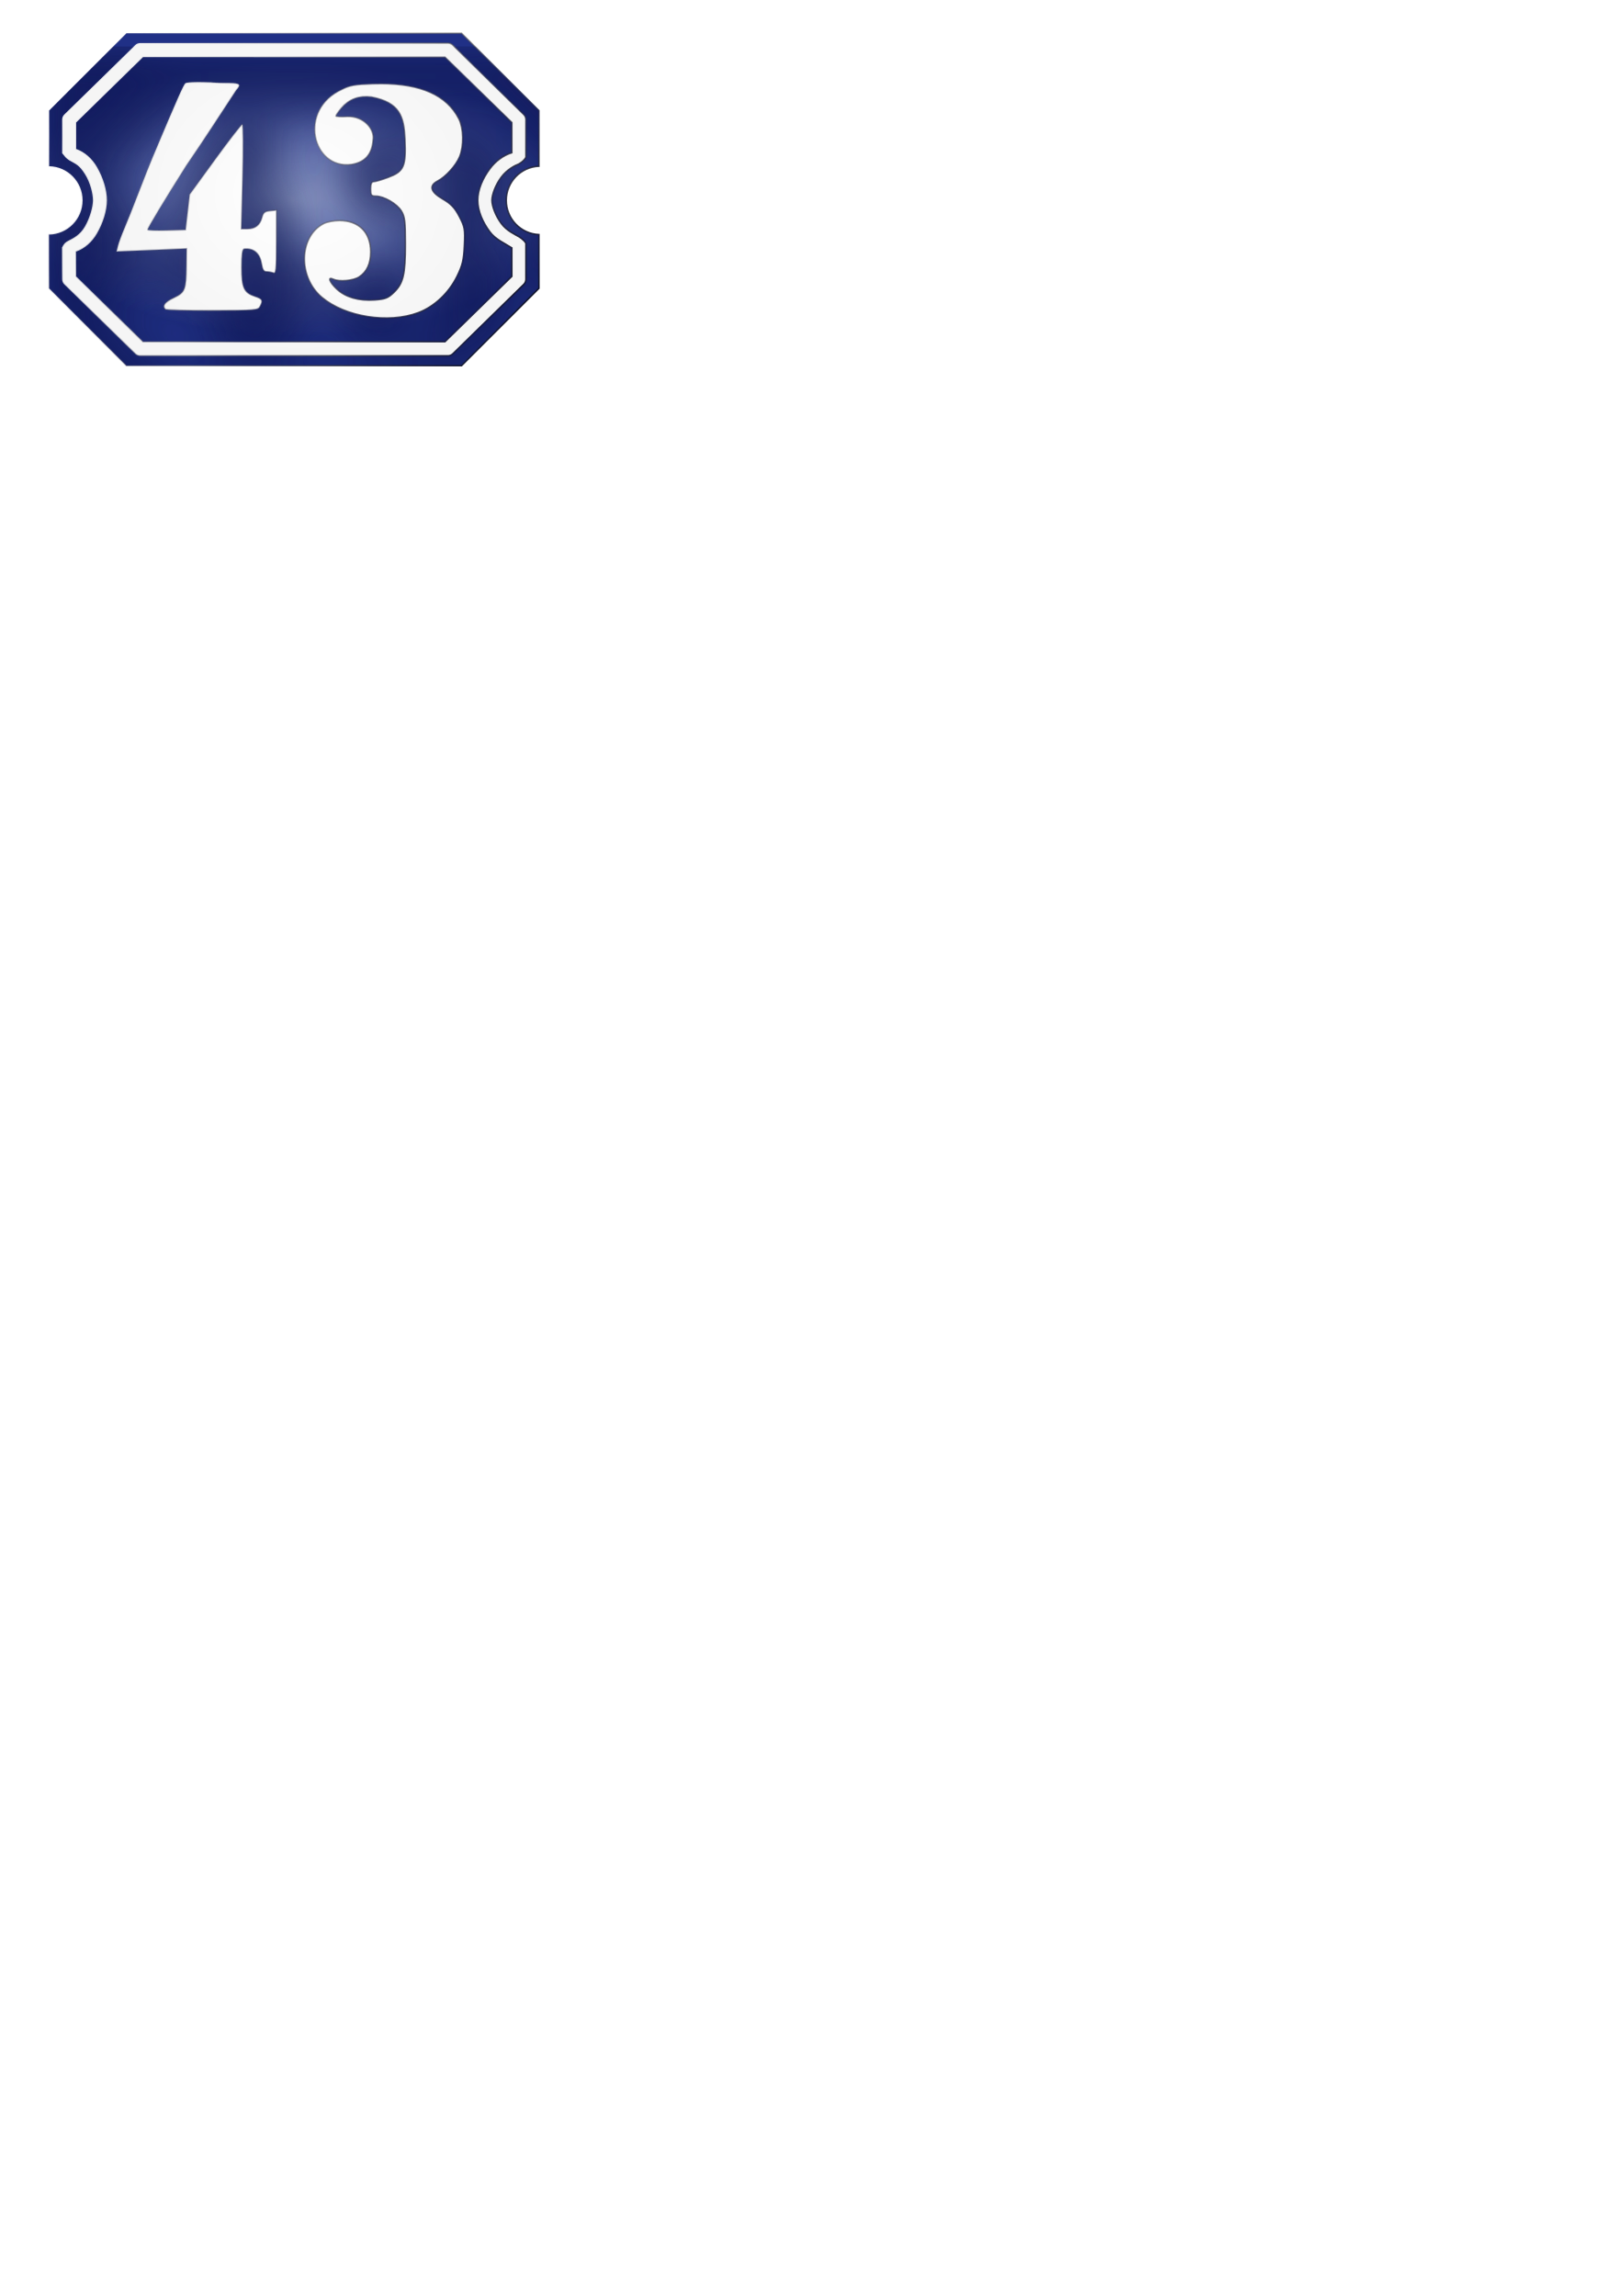
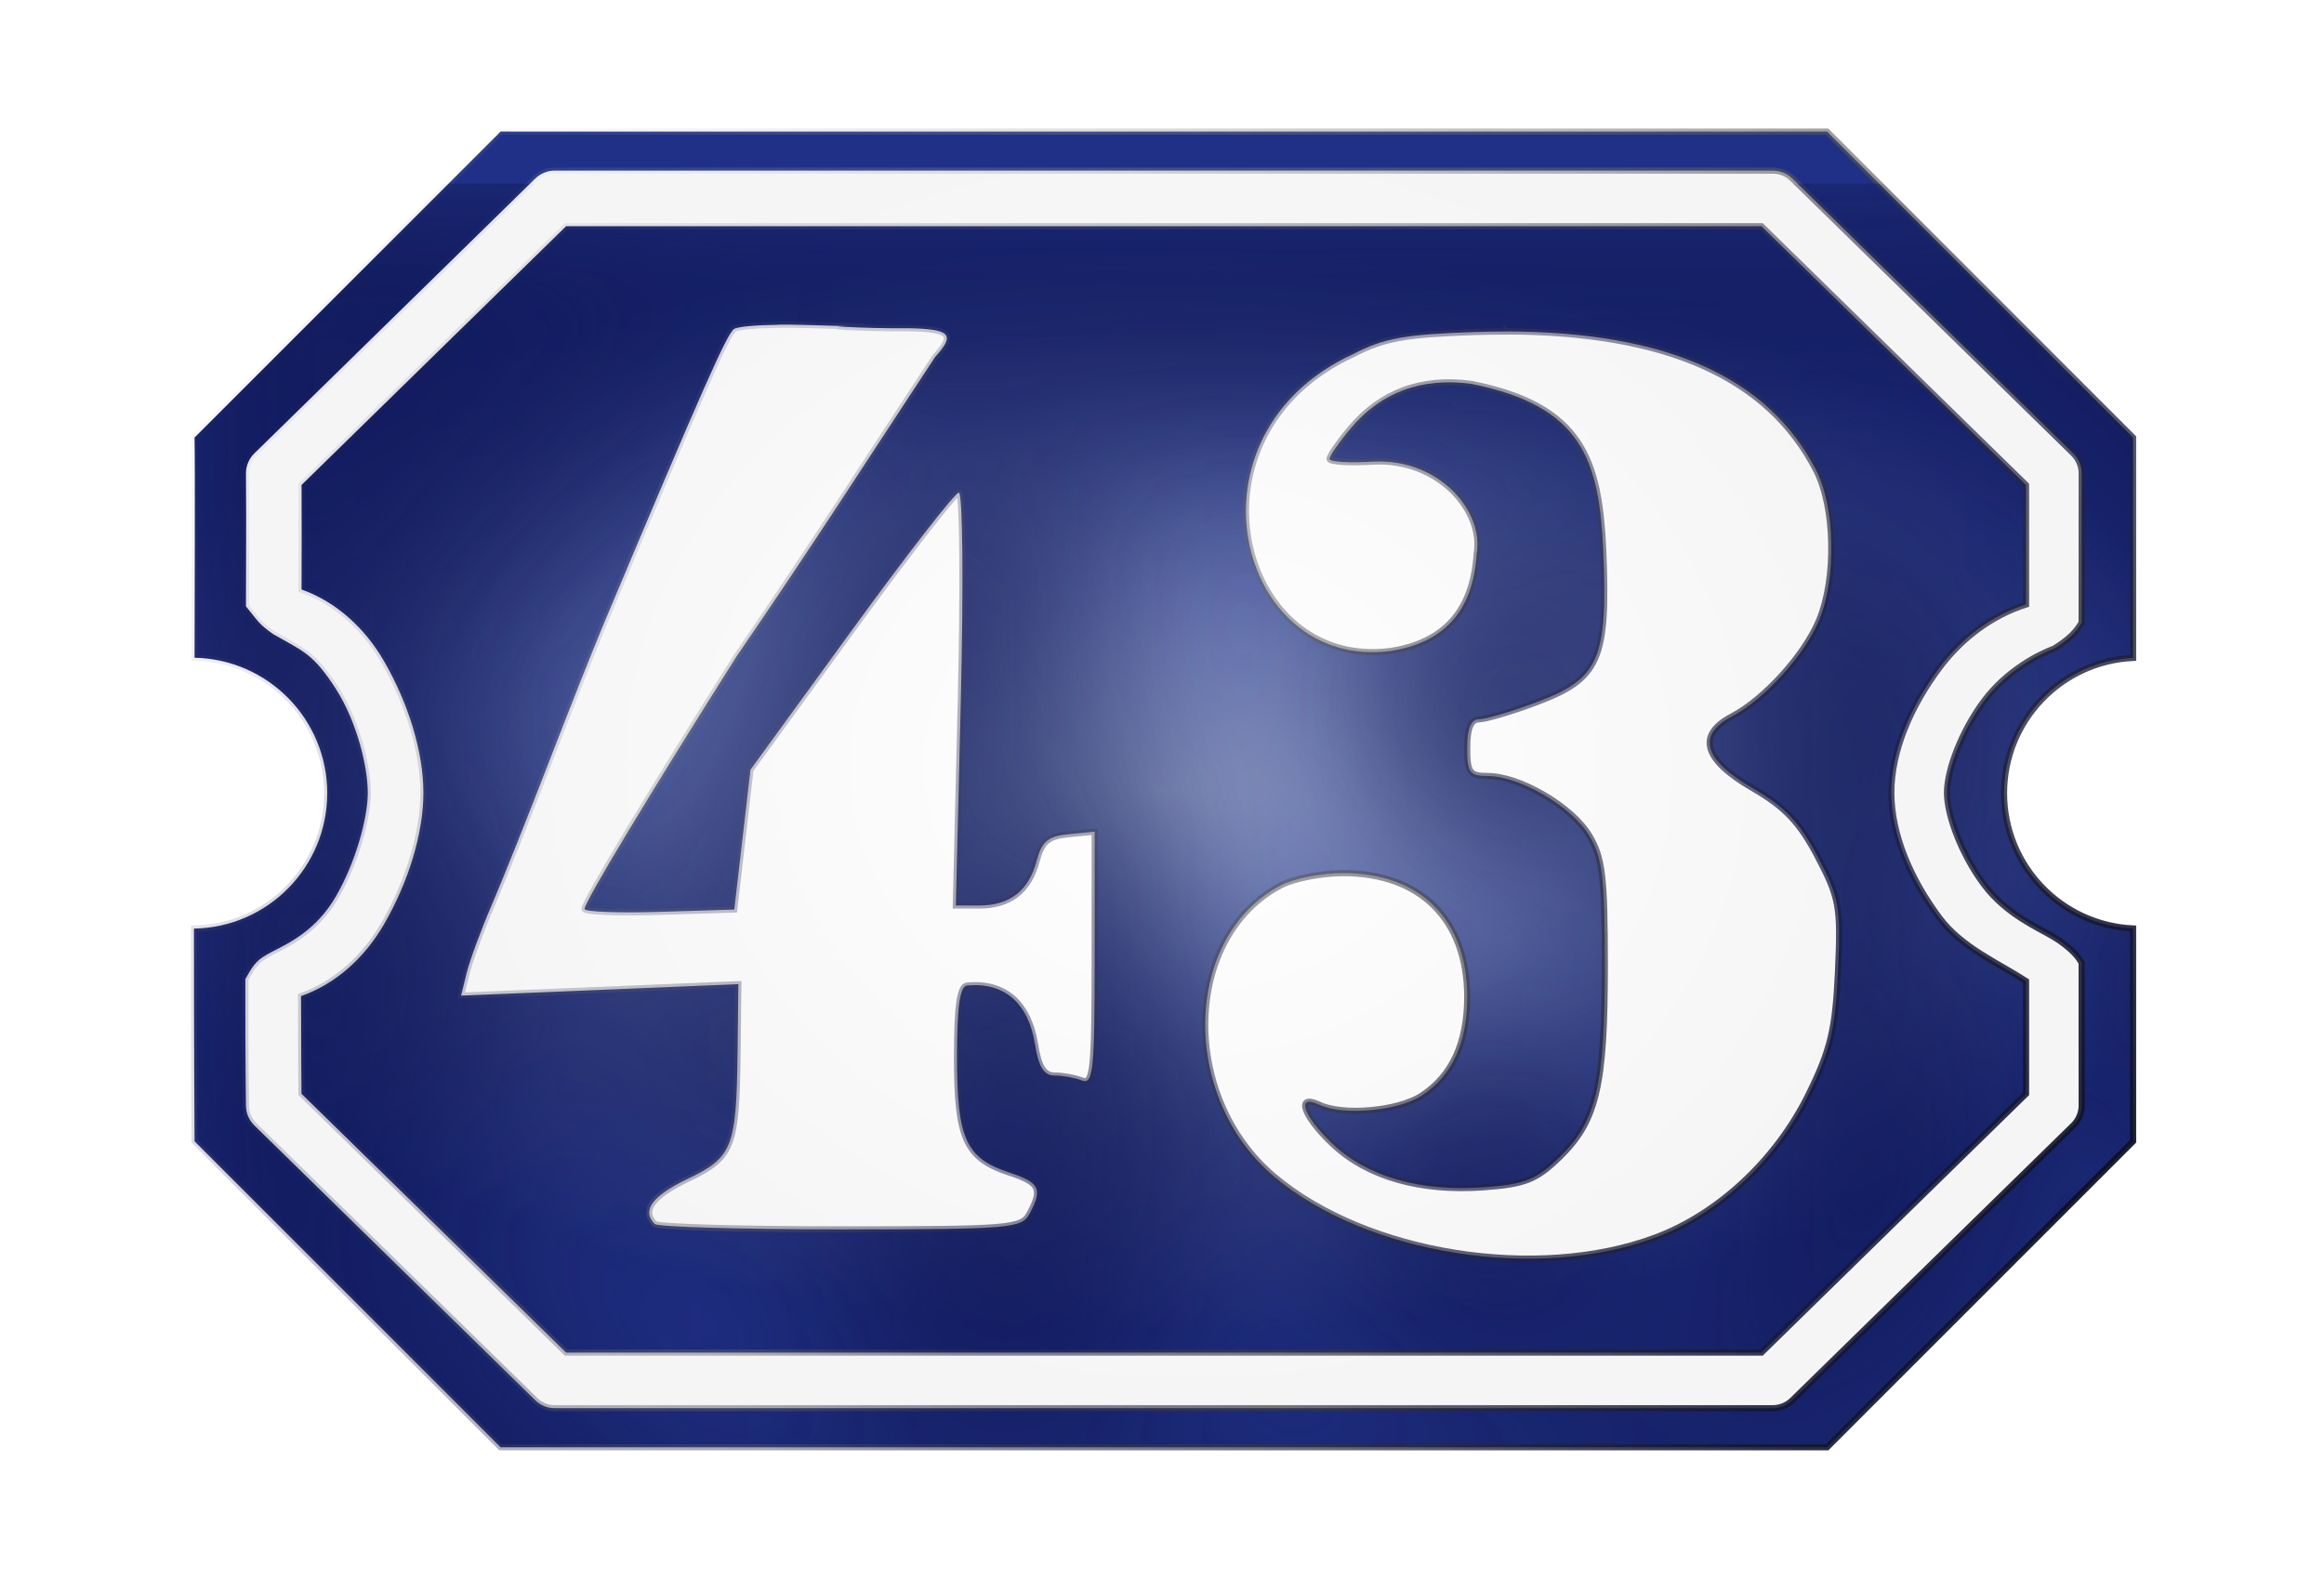
- <svg xmlns="http://www.w3.org/2000/svg" width="210mm" height="297mm" version="1.1" viewBox="0 0 210 297">
+ <svg xmlns="http://www.w3.org/2000/svg" width="287" height="195" version="1.1" viewBox="0 0 75.935 51.594">
  <defs>
    <radialGradient id="radialGradient3112" cx="149.65" cy="242.41" r="31.681" gradientTransform="matrix(-.015076 .66256 -.7708 -.017539 227.85 -69.826)" gradientUnits="userSpaceOnUse">
      <stop stop-color="#fff" offset="0" />
      <stop stop-color="#f5f5f5" offset="1" />
    </radialGradient>
    <radialGradient id="radialGradient3120" cx="150.07" cy="242.48" r="31.681" gradientTransform="matrix(1.1257 .010233 -.0050778 .55861 -129.69 -111.19)" gradientUnits="userSpaceOnUse">
      <stop stop-color="#8d9ac7" offset="0" />
      <stop stop-color="#203086" offset="1" />
    </radialGradient>
-     <linearGradient id="linearGradient3130" x1="180.88" x2="119.91" y1="263.35" y2="222.76" gradientTransform="translate(-112.06 -216.68)" gradientUnits="userSpaceOnUse">
+     <linearGradient id="linearGradient3130" x1="180.88" x2="119.91" y1="263.35" y2="222.76" gradientTransform="translate(-112.06,-216.68)" gradientUnits="userSpaceOnUse">
      <stop offset="0" />
      <stop stop-color="#d0d0d0" stop-opacity="0" offset="1" />
    </linearGradient>
    <filter id="filter3578" color-interpolation-filters="sRGB">
      <feFlood flood-color="rgb(0,0,0)" flood-opacity=".498" result="flood" />
      <feComposite in="flood" in2="SourceGraphic" operator="out" result="composite1" />
      <feGaussianBlur in="composite1" result="blur" stdDeviation="3.2" />
      <feOffset dx="5.09" dy="6" result="offset" />
      <feComposite in="offset" in2="SourceGraphic" operator="atop" result="fbSourceGraphic" />
      <feColorMatrix in="fbSourceGraphic" result="fbSourceGraphicAlpha" values="0 0 0 -1 0 0 0 0 -1 0 0 0 0 -1 0 0 0 0 1 0" />
      <feFlood flood-color="rgb(19,29,114)" flood-opacity=".38" in="fbSourceGraphic" result="flood" />
      <feComposite in="flood" in2="fbSourceGraphic" operator="out" result="composite1" />
      <feGaussianBlur in="composite1" result="blur" stdDeviation="3.2" />
      <feOffset dx="5.1" dy="6" result="offset" />
      <feComposite in="offset" in2="fbSourceGraphic" operator="atop" result="fbSourceGraphic" />
      <feColorMatrix in="fbSourceGraphic" result="fbSourceGraphicAlpha" values="0 0 0 -1 0 0 0 0 -1 0 0 0 0 -1 0 0 0 0 1 0" />
      <feFlood flood-color="rgb(19,29,114)" flood-opacity=".38" in="fbSourceGraphic" result="flood" />
      <feComposite in="flood" in2="fbSourceGraphic" operator="out" result="composite1" />
      <feGaussianBlur in="composite1" result="blur" stdDeviation="3.2" />
      <feOffset dx="5.1" dy="6" result="offset" />
      <feComposite in="offset" in2="fbSourceGraphic" operator="atop" result="composite2" />
    </filter>
  </defs>
-   <g>
-     <path d="m16.357 4.3-10 10c0.019 0.946 5e-3 5.336 0 7.197 2.409 0.05 4.335 2.017 4.335 4.426-7e-5 2.417-1.939 4.387-4.355 4.426-4e-3 3.037 0.02 6.952 0.02 6.952l10 10h43.341c4.095-4.095 6.551-6.551 10-10v-6.956c-2.361-0.112-4.217-2.058-4.217-4.421-6e-5 -2.363 1.857-4.31 4.217-4.422v-7.201l-10-10z" fill="url(#radialGradient3112)" stroke-width=".265" style="mix-blend-mode:normal" />
-     <path d="m16.357 4.3-10 10c0.019 0.946 5e-3 5.336 0 7.197 2.409 0.05 4.335 2.017 4.335 4.426-7e-5 2.417-1.939 4.387-4.355 4.426-4e-3 3.037 0.02 6.952 0.02 6.952l10 10h43.341c4.095-4.095 6.551-6.551 10-10v-6.956c-2.361-0.112-4.217-2.058-4.217-4.421-6e-5 -2.363 1.857-4.31 4.217-4.422v-7.201l-10-10zm1.769 1.277h39.801c0.237-2.6e-4 0.465 0.092 0.635 0.258 2.896 2.833 6.248 6.113 9.183 8.985 0.175 0.171 0.273 0.404 0.273 0.649l-2e-3 4.882c-0.177 0.3-0.401 0.535-0.889 0.842-0.562 0.213-1.571 0.739-2.304 1.722-0.733 0.983-1.207 2.251-1.207 2.994 6e-5 0.743 0.474 2.013 1.207 2.996 0.733 0.983 1.79 1.419 2.272 1.712 0 0 0.681 0.391 0.921 0.852l2e-3 4.662c-3e-4 0.244-0.099 0.478-0.273 0.649-3.167 3.098-5.423 5.305-9.183 8.985-0.17 0.166-0.398 0.259-0.635 0.259h-39.801c-0.237-2.9e-4 -0.465-0.093-0.635-0.259l-9.182-8.985c-0.171-0.167-0.27-0.396-0.273-0.635 0 0-0.023-1.409-0.02-4.142 0.295-0.53 0.376-0.64 0.895-0.908 0.518-0.268 1.417-0.682 2.061-1.793 0.644-1.111 1.045-2.555 1.045-3.393-5e-5 -0.835-0.348-2.306-1.039-3.387-0.754-1.179-1.088-1.242-2.053-1.797-0.494-0.35-0.481-0.414-0.889-0.908 7e-5 -2.224 0.015-2.077 0-4.344-1e-3 -0.246 0.097-0.482 0.273-0.654l9.182-8.985c0.17-0.165 0.398-0.258 0.635-0.258zm0.371 1.816-8.644 8.457c8e-3 1.476 2e-3 2.085 0 3.416 1.134 0.404 2.071 1.259 2.699 2.35 0.797 1.383 1.282 2.963 1.282 4.293-3e-5 1.334-0.488 2.919-1.289 4.303-0.632 1.091-1.572 1.943-2.709 2.344 2e-3 1.835 0.013 2.997 0.015 3.191l8.646 8.459h39.059c3.46-3.385 5.712-5.589 8.644-8.457v-3.686c-0.924-0.599-2.101-1.09-2.834-2.072-0.926-1.241-1.568-2.702-1.568-4.082-4e-5 -1.38 0.643-2.839 1.568-4.08 0.733-0.982 1.718-1.714 2.834-2.072v-3.906c-2.785-2.725-5.895-5.767-8.644-8.457zm6.953 3.218v5.1e-4c0.251-3e-3 0.519-8.1e-4 0.792 7e-3l1.984 0.057c-1.984-0.057-0.019 0.07 1.471 0.052 1.368 0.03 1.526 0.205 0.856 0.941-2.32 3.519-3.882 5.984-6.487 9.786-2.806 4.438-4.968 8.03-4.968 8.252 0 0.094 1.101 0.137 2.447 0.096l2.447-0.076 0.265-2.285 0.265-2.285 3.29-4.528c1.81-2.49 3.393-4.528 3.518-4.528 0.126 0 0.155 3.02 0.065 6.747l-0.164 6.747h0.762c1.001 0 1.619-0.479 1.878-1.455 0.171-0.643 0.37-0.809 1.053-0.876l0.843-0.083v4.146c0 3.672-0.048 4.128-0.419 3.985-0.23-0.088-0.632-0.161-0.892-0.161-0.345 0-0.518-0.276-0.636-1.013-0.217-1.36-1.004-2.043-2.22-1.928-0.237 0.022-0.331 0.689-0.331 2.353 0 2.661 0.288 3.291 1.72 3.764 0.986 0.325 1.085 0.529 0.652 1.34h-5.2e-4c-0.258 0.482-0.611 0.512-6.173 0.512-3.245 0-5.979-0.079-6.076-0.176-0.435-0.435-0.084-0.917 1.075-1.472 1.47-0.705 1.595-1.022 1.633-4.144l0.026-2.221-4.53 0.187-4.53 0.187 0.183-0.744c0.101-0.409 0.466-1.399 0.811-2.199 0.345-0.8 1.178-2.884 1.852-4.63s1.5-3.83 1.837-4.63c3.213-7.644 3.998-9.418 4.235-9.582 0.114-0.078 0.714-0.131 1.467-0.14zm23.776 0.221v5.2e-4c5.243 0.013 8.545 1.494 10.112 4.529 0.624 1.209 0.67 3.539 0.097 4.914-0.474 1.136-1.779 2.578-2.831 3.13-1.175 0.616-0.95 1.419 0.66 2.352 1.065 0.617 1.54 1.118 2.133 2.249 0.704 1.344 0.754 1.63 0.658 3.738-0.087 1.91-0.244 2.566-0.959 4.018-1.055 2.144-2.945 3.911-5.006 4.682-3.857 1.443-9.432 0.554-12.45-1.985-3.113-2.62-2.985-7.872 0.233-9.536 0.412-0.213 1.321-0.387 2.019-0.387 2.524 7.9e-4 4.048 1.523 4.048 4.044 0 1.506-0.494 2.578-1.487 3.228-0.764 0.501-2.57 0.662-3.342 0.298-0.788-0.372-0.536 0.368 0.438 1.287 1.13 1.065 2.853 1.56 4.915 1.411 1.363-0.099 1.728-0.242 2.484-0.975 1.219-1.181 1.49-2.323 1.489-6.281-7.9e-4 -2.917-0.076-3.531-0.519-4.258-0.574-0.941-2.267-1.929-3.306-1.929-0.592 0-0.672-0.111-0.672-0.926 0-0.636 0.121-0.926 0.387-0.926 0.213 0 1.048-0.247 1.856-0.549 2.079-0.778 2.352-1.397 2.202-4.989-0.136-2.937-0.69-4.709-4.313-5.425-1.62-0.219-2.943 0.269-3.937 1.45-0.381 0.453-0.693 0.904-0.693 1.002-2.1e-4 0.098 0.655 0.137 1.457 0.087 2.12-0.094 3.598 1.617 3.348 3.027-0.117 1.847-1.055 2.898-2.823 3.164-5 0.644-6.949-7.088-1.187-9.715 0.972-0.505 1.691-0.635 3.918-0.709 0.367-0.012 0.725-0.018 1.074-0.018z" fill="url(#radialGradient3120)" filter="url(#filter3578)" stroke="url(#linearGradient3130)" stroke-width=".2" />
-   </g>
+   <path d="m16.357 4.3-10 10c0.019 0.946 5e-3 5.336 0 7.197 2.409 0.05 4.335 2.017 4.335 4.426-7e-5 2.417-1.939 4.387-4.355 4.426-4e-3 3.037 0.02 6.952 0.02 6.952l10 10h43.341l10-10v-6.956c-2.361-0.112-4.217-2.058-4.217-4.421-6e-5 -2.363 1.857-4.31 4.217-4.422v-7.201l-10-10z" fill="url(#radialGradient3112)" stroke-width=".265" style="mix-blend-mode:normal" />
+   <path d="m16.357 4.3-10 10c0.019 0.946 5e-3 5.336 0 7.197 2.409 0.05 4.335 2.017 4.335 4.426-7e-5 2.417-1.939 4.387-4.355 4.426-4e-3 3.037 0.02 6.952 0.02 6.952l10 10h43.341l10-10v-6.956c-2.361-0.112-4.217-2.058-4.217-4.421-6e-5 -2.363 1.857-4.31 4.217-4.422v-7.201l-10-10zm1.769 1.277h39.801c0.237-2.6e-4 0.465 0.092 0.635 0.258 2.896 2.833 6.248 6.113 9.183 8.985 0.175 0.171 0.273 0.404 0.273 0.649l-2e-3 4.882c-0.177 0.3-0.401 0.535-0.889 0.842-0.562 0.213-1.571 0.739-2.304 1.722-0.733 0.983-1.207 2.251-1.207 2.994 6e-5 0.743 0.474 2.013 1.207 2.996 0.733 0.983 1.79 1.419 2.272 1.712 0 0 0.681 0.391 0.921 0.852l2e-3 4.662c-3e-4 0.244-0.099 0.478-0.273 0.649-3.167 3.098-5.423 5.305-9.183 8.985-0.17 0.166-0.398 0.259-0.635 0.259h-39.801c-0.237-2.9e-4 -0.465-0.093-0.635-0.259l-9.182-8.985c-0.171-0.167-0.27-0.396-0.273-0.635 0 0-0.023-1.409-0.02-4.142 0.295-0.53 0.376-0.64 0.895-0.908 0.518-0.268 1.417-0.682 2.061-1.793 0.644-1.111 1.045-2.555 1.045-3.393-5e-5 -0.835-0.348-2.306-1.039-3.387-0.754-1.179-1.088-1.242-2.053-1.797-0.494-0.35-0.481-0.414-0.889-0.908 7e-5 -2.224 0.015-2.077 0-4.344-1e-3 -0.246 0.097-0.482 0.273-0.654l9.182-8.985c0.17-0.165 0.398-0.258 0.635-0.258zm0.371 1.816-8.644 8.457c8e-3 1.476 2e-3 2.085 0 3.416 1.134 0.404 2.071 1.259 2.699 2.35 0.797 1.383 1.282 2.963 1.282 4.293-3e-5 1.334-0.488 2.919-1.289 4.303-0.632 1.091-1.572 1.943-2.709 2.344 2e-3 1.835 0.013 2.997 0.015 3.191l8.646 8.459h39.059c3.46-3.385 5.712-5.589 8.644-8.457v-3.686c-0.924-0.599-2.101-1.09-2.834-2.072-0.926-1.241-1.568-2.702-1.568-4.082-4e-5 -1.38 0.643-2.839 1.568-4.08 0.733-0.982 1.718-1.714 2.834-2.072v-3.906c-2.785-2.725-5.895-5.767-8.644-8.457zm6.953 3.218v5.1e-4c0.251-3e-3 0.519-8.1e-4 0.792 7e-3l1.984 0.057c-1.984-0.057-0.019 0.07 1.471 0.052 1.368 0.03 1.526 0.205 0.856 0.941-2.32 3.519-3.882 5.984-6.487 9.786-2.806 4.438-4.968 8.03-4.968 8.252 0 0.094 1.101 0.137 2.447 0.096l2.447-0.076 0.265-2.285 0.265-2.285 3.29-4.528c1.81-2.49 3.393-4.528 3.518-4.528 0.126 0 0.155 3.02 0.065 6.747l-0.164 6.747h0.762c1.001 0 1.619-0.479 1.878-1.455 0.171-0.643 0.37-0.809 1.053-0.876l0.843-0.083v4.146c0 3.672-0.048 4.128-0.419 3.985-0.23-0.088-0.632-0.161-0.892-0.161-0.345 0-0.518-0.276-0.636-1.013-0.217-1.36-1.004-2.043-2.22-1.928-0.237 0.022-0.331 0.689-0.331 2.353 0 2.661 0.288 3.291 1.72 3.764 0.986 0.325 1.085 0.529 0.652 1.34h-5.2e-4c-0.258 0.482-0.611 0.512-6.173 0.512-3.245 0-5.979-0.079-6.076-0.176-0.435-0.435-0.084-0.917 1.075-1.472 1.47-0.705 1.595-1.022 1.633-4.144l0.026-2.221-4.53 0.187-4.53 0.187 0.183-0.744c0.101-0.409 0.466-1.399 0.811-2.199 0.345-0.8 1.178-2.884 1.852-4.63s1.5-3.83 1.837-4.63c3.213-7.644 3.998-9.418 4.235-9.582 0.114-0.078 0.714-0.131 1.467-0.14zm23.776 0.221v5.2e-4c5.243 0.013 8.545 1.494 10.112 4.529 0.624 1.209 0.67 3.539 0.097 4.914-0.474 1.136-1.779 2.578-2.831 3.13-1.175 0.616-0.95 1.419 0.66 2.352 1.065 0.617 1.54 1.118 2.133 2.249 0.704 1.344 0.754 1.63 0.658 3.738-0.087 1.91-0.244 2.566-0.959 4.018-1.055 2.144-2.945 3.911-5.006 4.682-3.857 1.443-9.432 0.554-12.45-1.985-3.113-2.62-2.985-7.872 0.233-9.536 0.412-0.213 1.321-0.387 2.019-0.387 2.524 7.9e-4 4.048 1.523 4.048 4.044 0 1.506-0.494 2.578-1.487 3.228-0.764 0.501-2.57 0.662-3.342 0.298-0.788-0.372-0.536 0.368 0.438 1.287 1.13 1.065 2.853 1.56 4.915 1.411 1.363-0.099 1.728-0.242 2.484-0.975 1.219-1.181 1.49-2.323 1.489-6.281-7.9e-4 -2.917-0.076-3.531-0.519-4.258-0.574-0.941-2.267-1.929-3.306-1.929-0.592 0-0.672-0.111-0.672-0.926 0-0.636 0.121-0.926 0.387-0.926 0.213 0 1.048-0.247 1.856-0.549 2.079-0.778 2.352-1.397 2.202-4.989-0.136-2.937-0.69-4.709-4.313-5.425-1.62-0.219-2.943 0.269-3.937 1.45-0.381 0.453-0.693 0.904-0.693 1.002-2.1e-4 0.098 0.655 0.137 1.457 0.087 2.12-0.094 3.598 1.617 3.348 3.027-0.117 1.847-1.055 2.898-2.823 3.164-5 0.644-6.949-7.088-1.187-9.715 0.972-0.505 1.691-0.635 3.918-0.709 0.367-0.012 0.725-0.018 1.074-0.018z" fill="url(#radialGradient3120)" filter="url(#filter3578)" stroke="url(#linearGradient3130)" stroke-width=".2" />
</svg>
